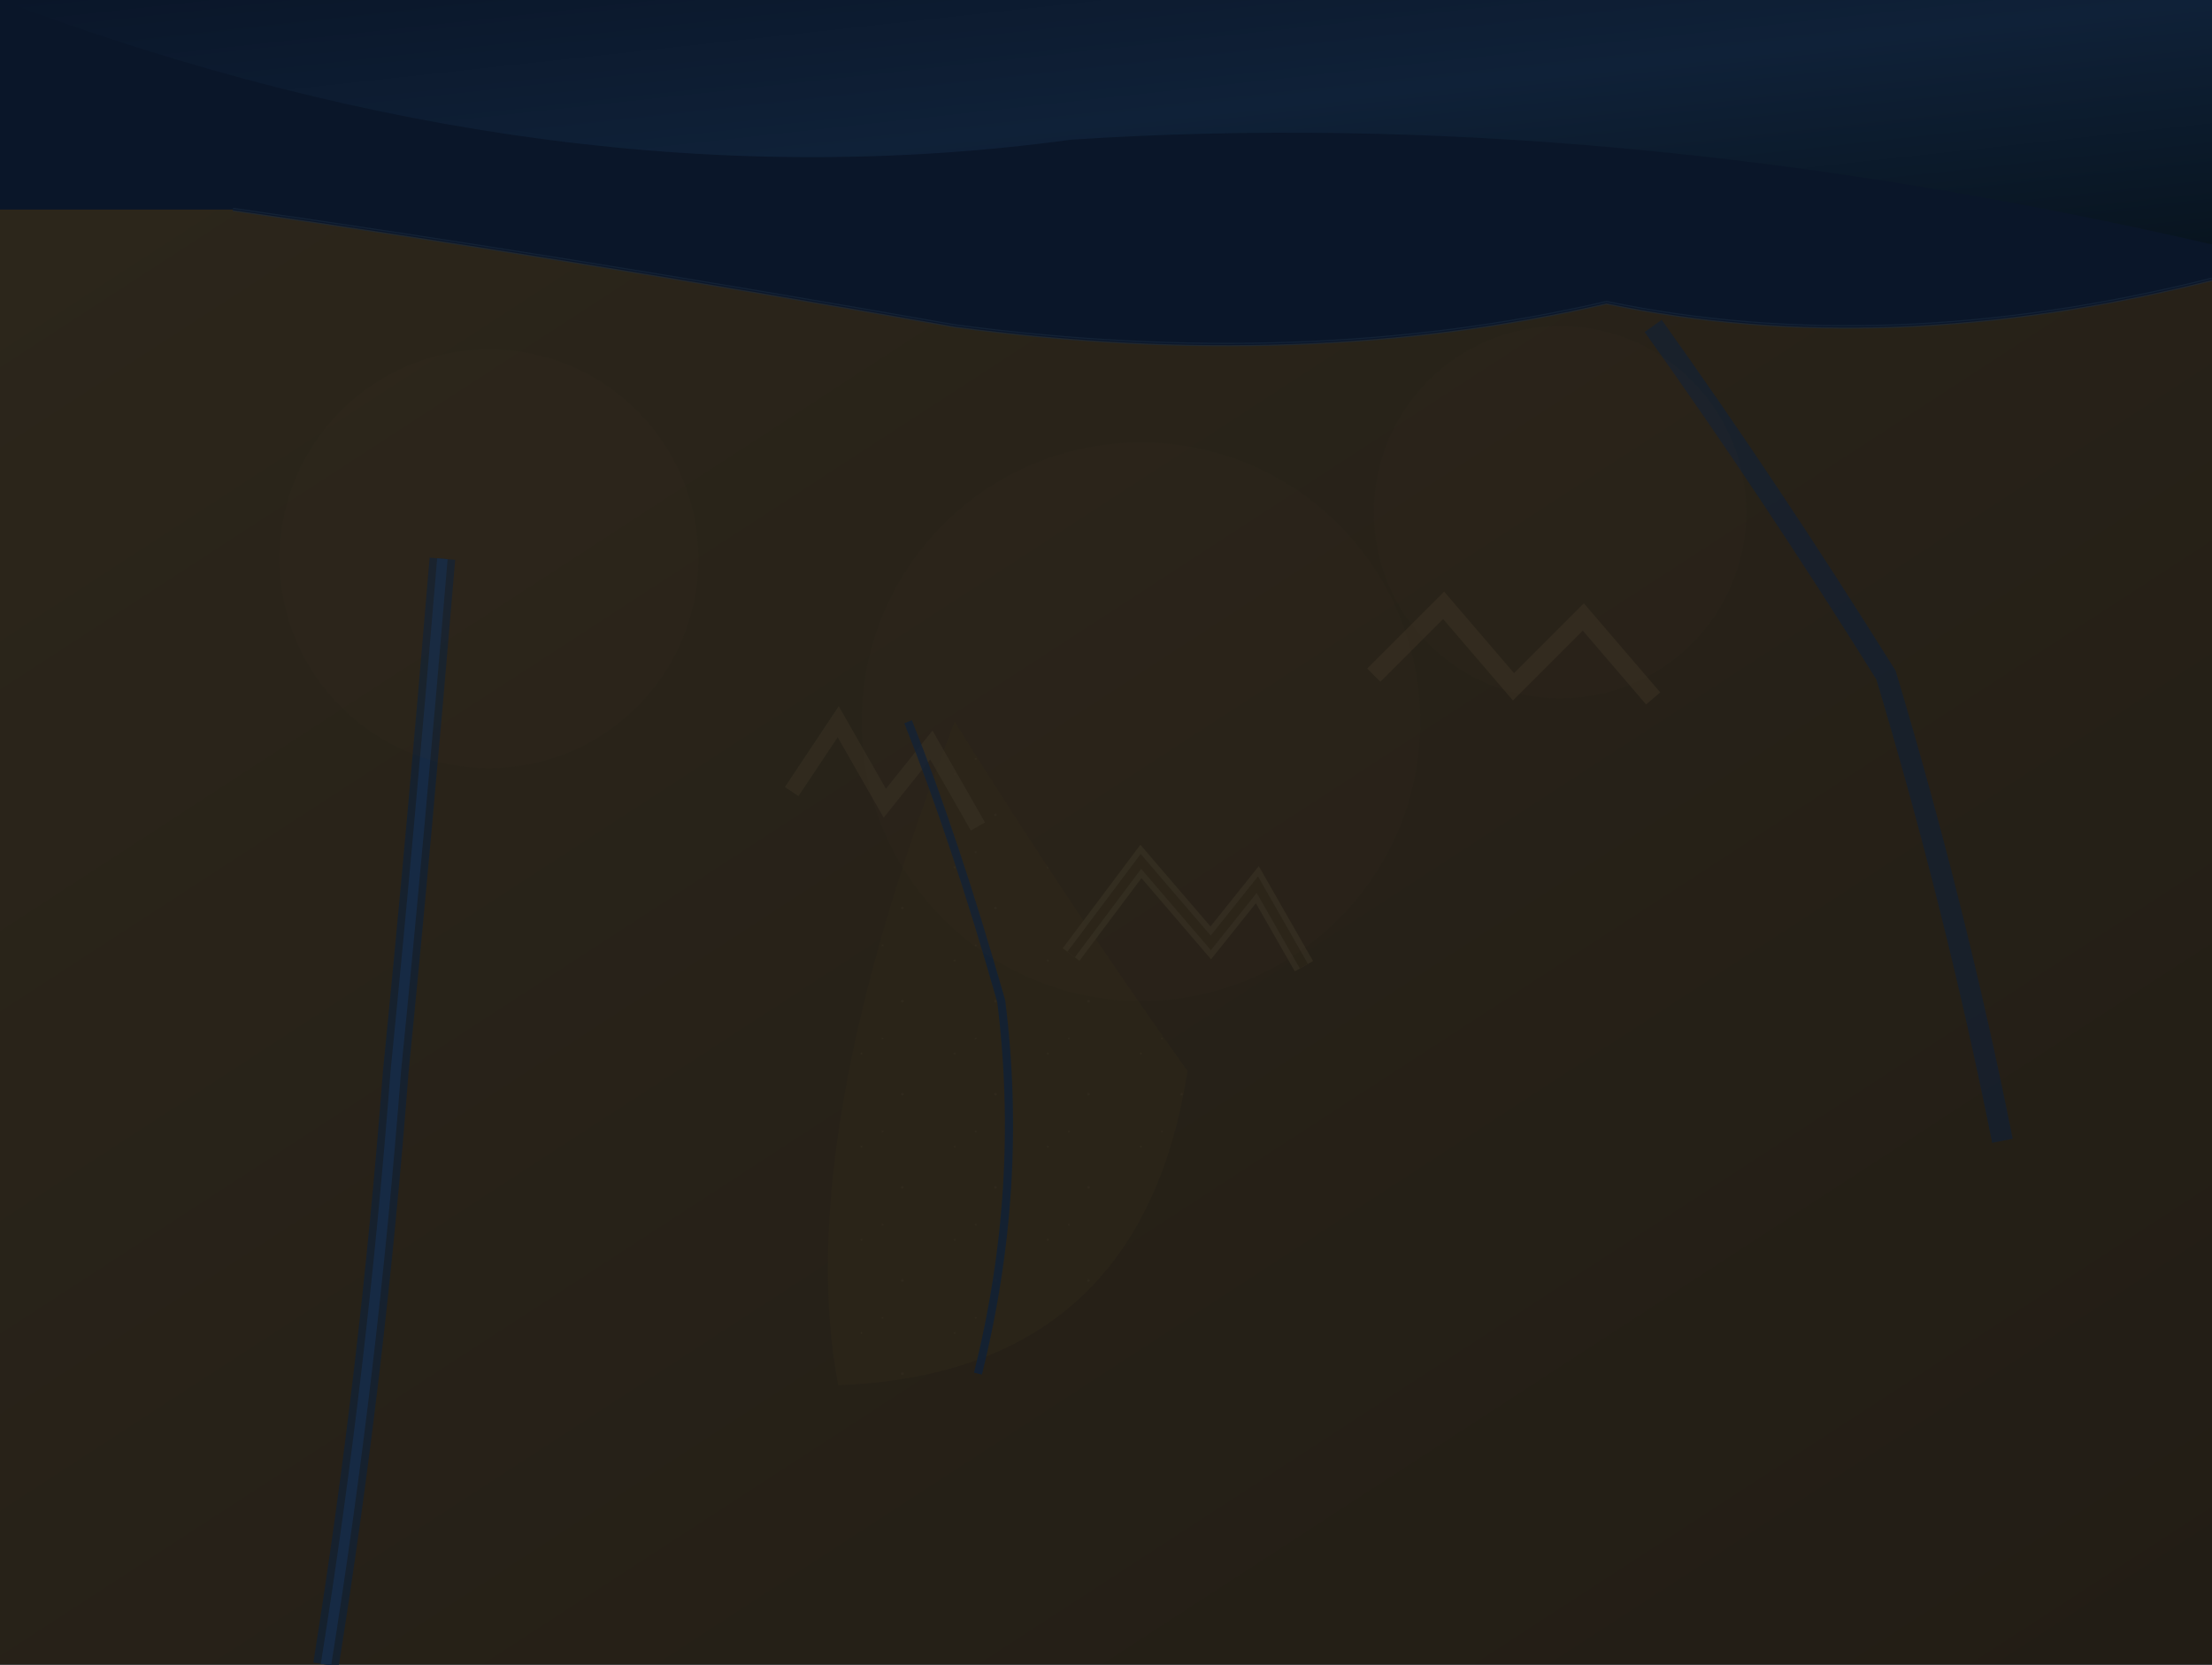
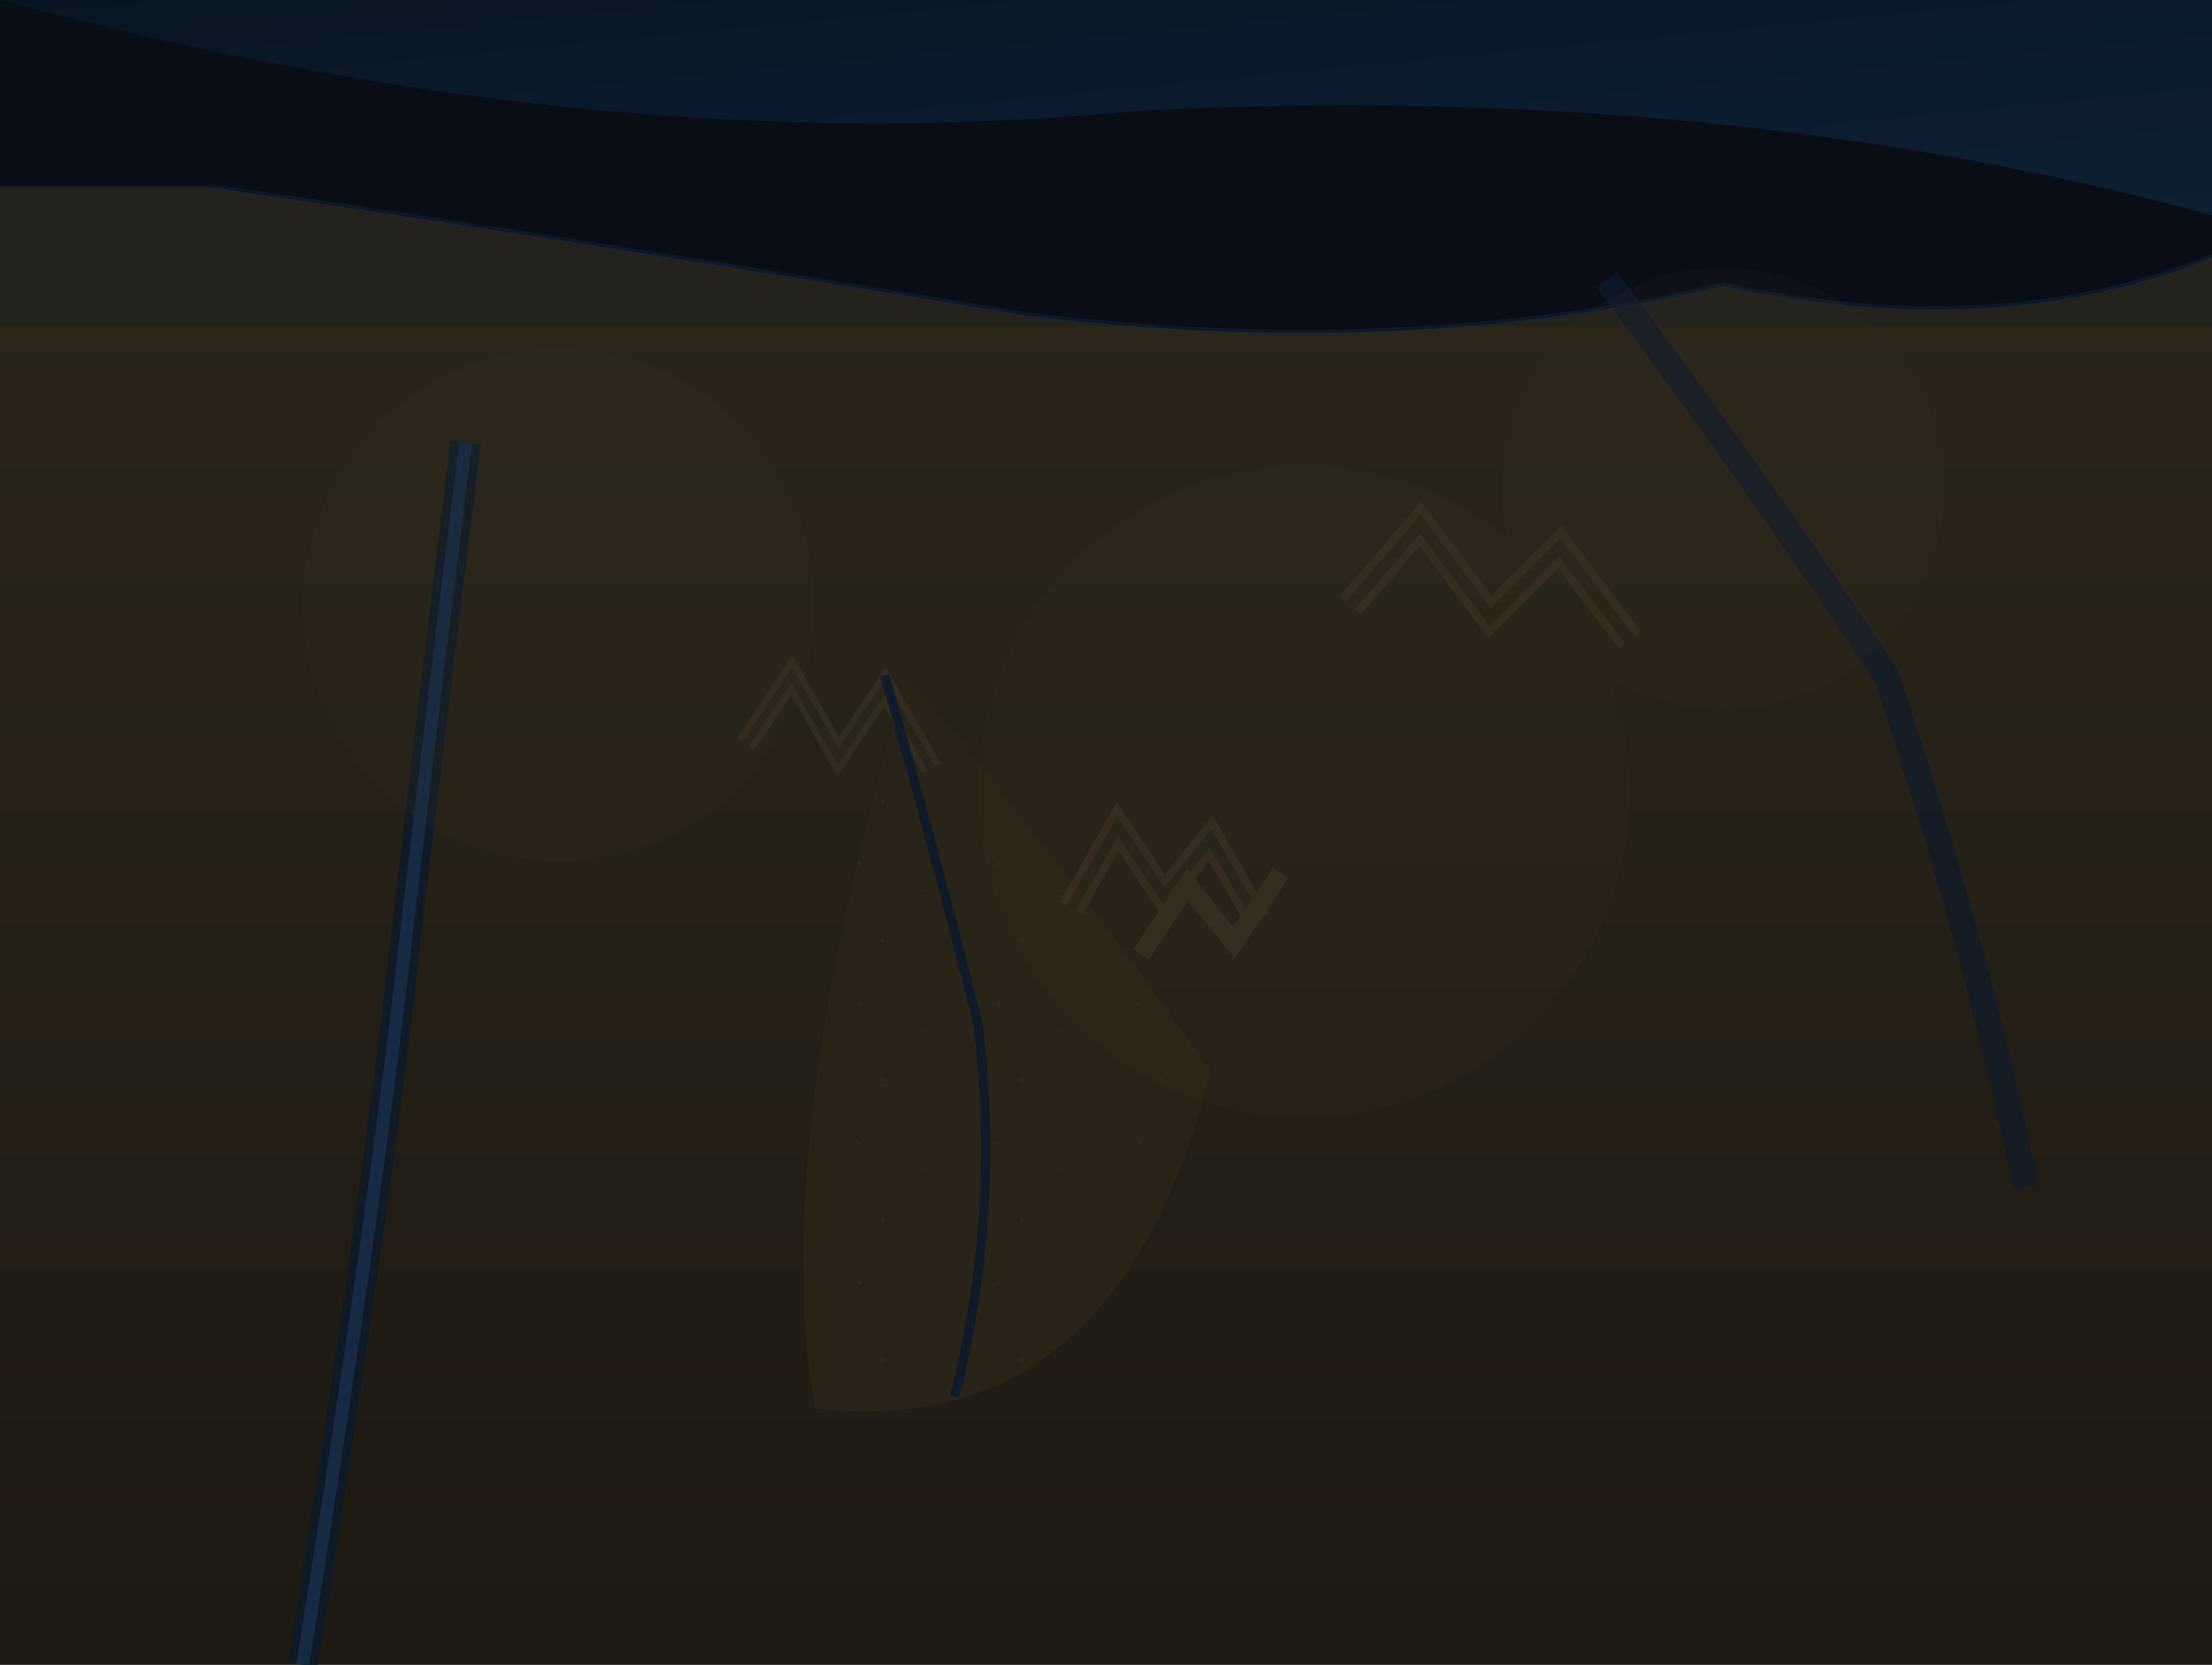
<svg xmlns="http://www.w3.org/2000/svg" width="1900" height="1430" viewBox="0 0 1900 1430">
  <defs>
-     <linearGradient id="seaGrad" x1="0%" y1="0%" x2="100%" y2="100%">
-       <stop offset="0%" stop-color="#0a1629" />
-       <stop offset="50%" stop-color="#0f2138" />
-       <stop offset="100%" stop-color="#08141f" />
+     <linearGradient id="seaDeep" x1="0%" y1="0%" x2="100%" y2="100%">
+       <stop offset="0%" stop-color="#08141f" />
+       <stop offset="40%" stop-color="#0a1a2e" />
+       <stop offset="100%" stop-color="#0f2138" />
    </linearGradient>
-     <linearGradient id="desertGrad" x1="0%" y1="0%" x2="0%" y2="100%">
-       <stop offset="0%" stop-color="#2a2418" />
+     <linearGradient id="landBase" x1="0%" y1="0%" x2="0%" y2="100%">
+       <stop offset="0%" stop-color="#2c261b" />
      <stop offset="100%" stop-color="#1f1a12" />
    </linearGradient>
-     <linearGradient id="landGrad" x1="0%" y1="0%" x2="100%" y2="100%">
-       <stop offset="0%" stop-color="#2c261b" />
-       <stop offset="100%" stop-color="#221d15" />
+     <pattern id="sandTexture" patternUnits="userSpaceOnUse" width="120" height="120">
+       <rect width="120" height="120" fill="#2a2418" />
+       <circle cx="18" cy="22" r="1.2" fill="#3a3224" opacity="0.5" />
+       <circle cx="72" cy="45" r="0.9" fill="#3a3224" opacity="0.45" />
+       <circle cx="38" cy="88" r="1.4" fill="#3a3224" opacity="0.55" />
+       <circle cx="95" cy="65" r="0.8" fill="#3a3224" opacity="0.4" />
+     </pattern>
+     <linearGradient id="hillGrad" x1="0%" y1="0%" x2="0%" y2="100%">
+       <stop offset="0%" stop-color="#322b20" />
+       <stop offset="100%" stop-color="#252016" />
    </linearGradient>
-     <pattern id="desertTexture" patternUnits="userSpaceOnUse" width="80" height="80">
-       <rect width="80" height="80" fill="#2a2418" />
-       <circle cx="20" cy="25" r="0.8" fill="#3a3224" opacity="0.4" />
-       <circle cx="55" cy="60" r="1.1" fill="#3a3224" opacity="0.35" />
-       <circle cx="38" cy="12" r="0.7" fill="#3a3224" opacity="0.45" />
-     </pattern>
  </defs>
-   <rect width="1900" height="1430" fill="#0a1629" />
-   <path d="M0,0 Q480,180 920,120 Q1380,90 1900,210 L1900,0 Z" fill="url(#seaGrad)" />
-   <path d="M820,620 Q920,780 1020,920 Q1080,1050 980,1180 Q860,1280 720,1190 Q680,980 820,620" fill="#0f2138" />
-   <path d="M200,180 Q480,220 820,280 Q1120,320 1380,260 Q1620,310 1900,240 L1900,1430 L0,1430 L0,180 Z" fill="url(#landGrad)" />
-   <path d="M820,620 Q920,780 1020,920 Q980,1180 720,1190 Q680,980 820,620" fill="url(#desertTexture)" />
-   <path d="M920,820 L980,740 L1040,810 L1080,760 L1120,830" fill="none" stroke="#3a3224" stroke-width="18" stroke-opacity="0.6" />
-   <path d="M920,820 L980,740 L1040,810 L1080,760 L1120,830" fill="none" stroke="#2a2418" stroke-width="8" />
-   <path d="M680,680 L720,620 L760,690 L800,640 L840,710" fill="none" stroke="#3a3224" stroke-width="14" stroke-opacity="0.5" />
-   <path d="M1180,580 L1240,520 L1300,590 L1360,530 L1420,600" fill="none" stroke="#3a3224" stroke-width="16" stroke-opacity="0.55" />
-   <path d="M280,1430 Q320,1180 340,920 Q360,720 380,480" fill="none" stroke="#0f2138" stroke-width="22" stroke-opacity="0.7" />
-   <path d="M280,1430 Q320,1180 340,920 Q360,720 380,480" fill="none" stroke="#162a44" stroke-width="9" />
-   <path d="M1420,280 Q1520,420 1620,580 Q1680,780 1720,980" fill="none" stroke="#0f2138" stroke-width="18" stroke-opacity="0.6" />
-   <path d="M780,620 Q820,720 860,860 Q880,1020 840,1180" fill="none" stroke="#0f2138" stroke-width="7" stroke-opacity="0.8" />
-   <path d="M200,180 Q480,220 820,280 Q1120,320 1380,260 Q1620,310 1900,240" fill="none" stroke="#1a2a3f" stroke-width="3" stroke-opacity="0.6" />
-   <path d="M200,180 Q480,220 820,280 Q1120,320 1380,260 Q1620,310 1900,240" fill="none" stroke="#0a1629" stroke-width="1" stroke-opacity="0.9" />
-   <g opacity="0.08">
-     <circle cx="420" cy="480" r="180" fill="#3a3224" />
-     <circle cx="980" cy="620" r="240" fill="#3a3224" />
-     <circle cx="1340" cy="440" r="160" fill="#3a3224" />
+   <rect width="1900" height="1430" fill="#070a10" />
+   <path d="M0,0 Q520,140 980,95 Q1480,70 1900,185 L1900,0 Z" fill="url(#seaDeep)" />
+   <path d="M780,580 Q920,750 1040,920 Q1100,1100 960,1240 Q820,1320 700,1210 Q660,980 780,580" fill="#0a1a2e" />
+   <path d="M180,160 Q520,210 880,270 Q1200,310 1480,245 Q1720,295 1900,220 L1900,1430 L0,1430 L0,160 Z" fill="url(#landBase)" />
+   <path d="M780,580 Q920,750 1040,920 Q960,1240 700,1210 Q660,980 780,580" fill="url(#sandTexture)" />
+   <g opacity="0.7">
+     <path d="M920,780 L960,710 L1000,770 L1040,720 L1080,790" fill="none" stroke="#3a3224" stroke-width="22" />
+     <path d="M920,780 L960,710 L1000,770 L1040,720 L1080,790" fill="none" stroke="#2a2418" stroke-width="9" />
+     <path d="M980,820 L1020,760 L1060,810 L1100,750" fill="none" stroke="#3a3224" stroke-width="16" />
+   </g>
+   <g opacity="0.6">
+     <path d="M640,640 L680,580 L720,650 L760,590 L800,660" fill="none" stroke="#3a3224" stroke-width="18" />
+     <path d="M640,640 L680,580 L720,650 L760,590 L800,660" fill="none" stroke="#2a2418" stroke-width="7" />
+   </g>
+   <g opacity="0.65">
+     <path d="M1160,520 L1220,450 L1280,530 L1340,470 L1400,550" fill="none" stroke="#3a3224" stroke-width="24" />
+     <path d="M1160,520 L1220,450 L1280,530 L1340,470 L1400,550" fill="none" stroke="#2a2418" stroke-width="10" />
+   </g>
+   <path d="M260,1430 Q310,1120 340,880 Q370,620 400,380" fill="none" stroke="#0a1a2e" stroke-width="26" opacity="0.75" />
+   <path d="M260,1430 Q310,1120 340,880 Q370,620 400,380" fill="none" stroke="#162a44" stroke-width="11" />
+   <path d="M1380,240 Q1500,400 1620,580 Q1700,820 1740,1020" fill="none" stroke="#0a1a2e" stroke-width="22" opacity="0.65" />
+   <path d="M760,580 Q800,720 840,880 Q860,1040 820,1200" fill="none" stroke="#0a1a2e" stroke-width="8" opacity="0.85" />
+   <path d="M180,160 Q520,210 880,270 Q1200,310 1480,245 Q1720,295 1900,220" fill="none" stroke="#1a2a3f" stroke-width="4" opacity="0.5" />
+   <path d="M180,160 Q520,210 880,270 Q1200,310 1480,245 Q1720,295 1900,220" fill="none" stroke="#0a1629" stroke-width="1.5" opacity="0.9" />
+   <rect x="0" y="0" width="1900" height="280" fill="#0a1629" opacity="0.25" />
+   <g opacity="0.12">
+     <circle cx="480" cy="520" r="220" fill="#3a3224" />
+     <circle cx="1120" cy="680" r="280" fill="#3a3224" />
+     <circle cx="1480" cy="420" r="190" fill="#3a3224" />
  </g>
</svg>
